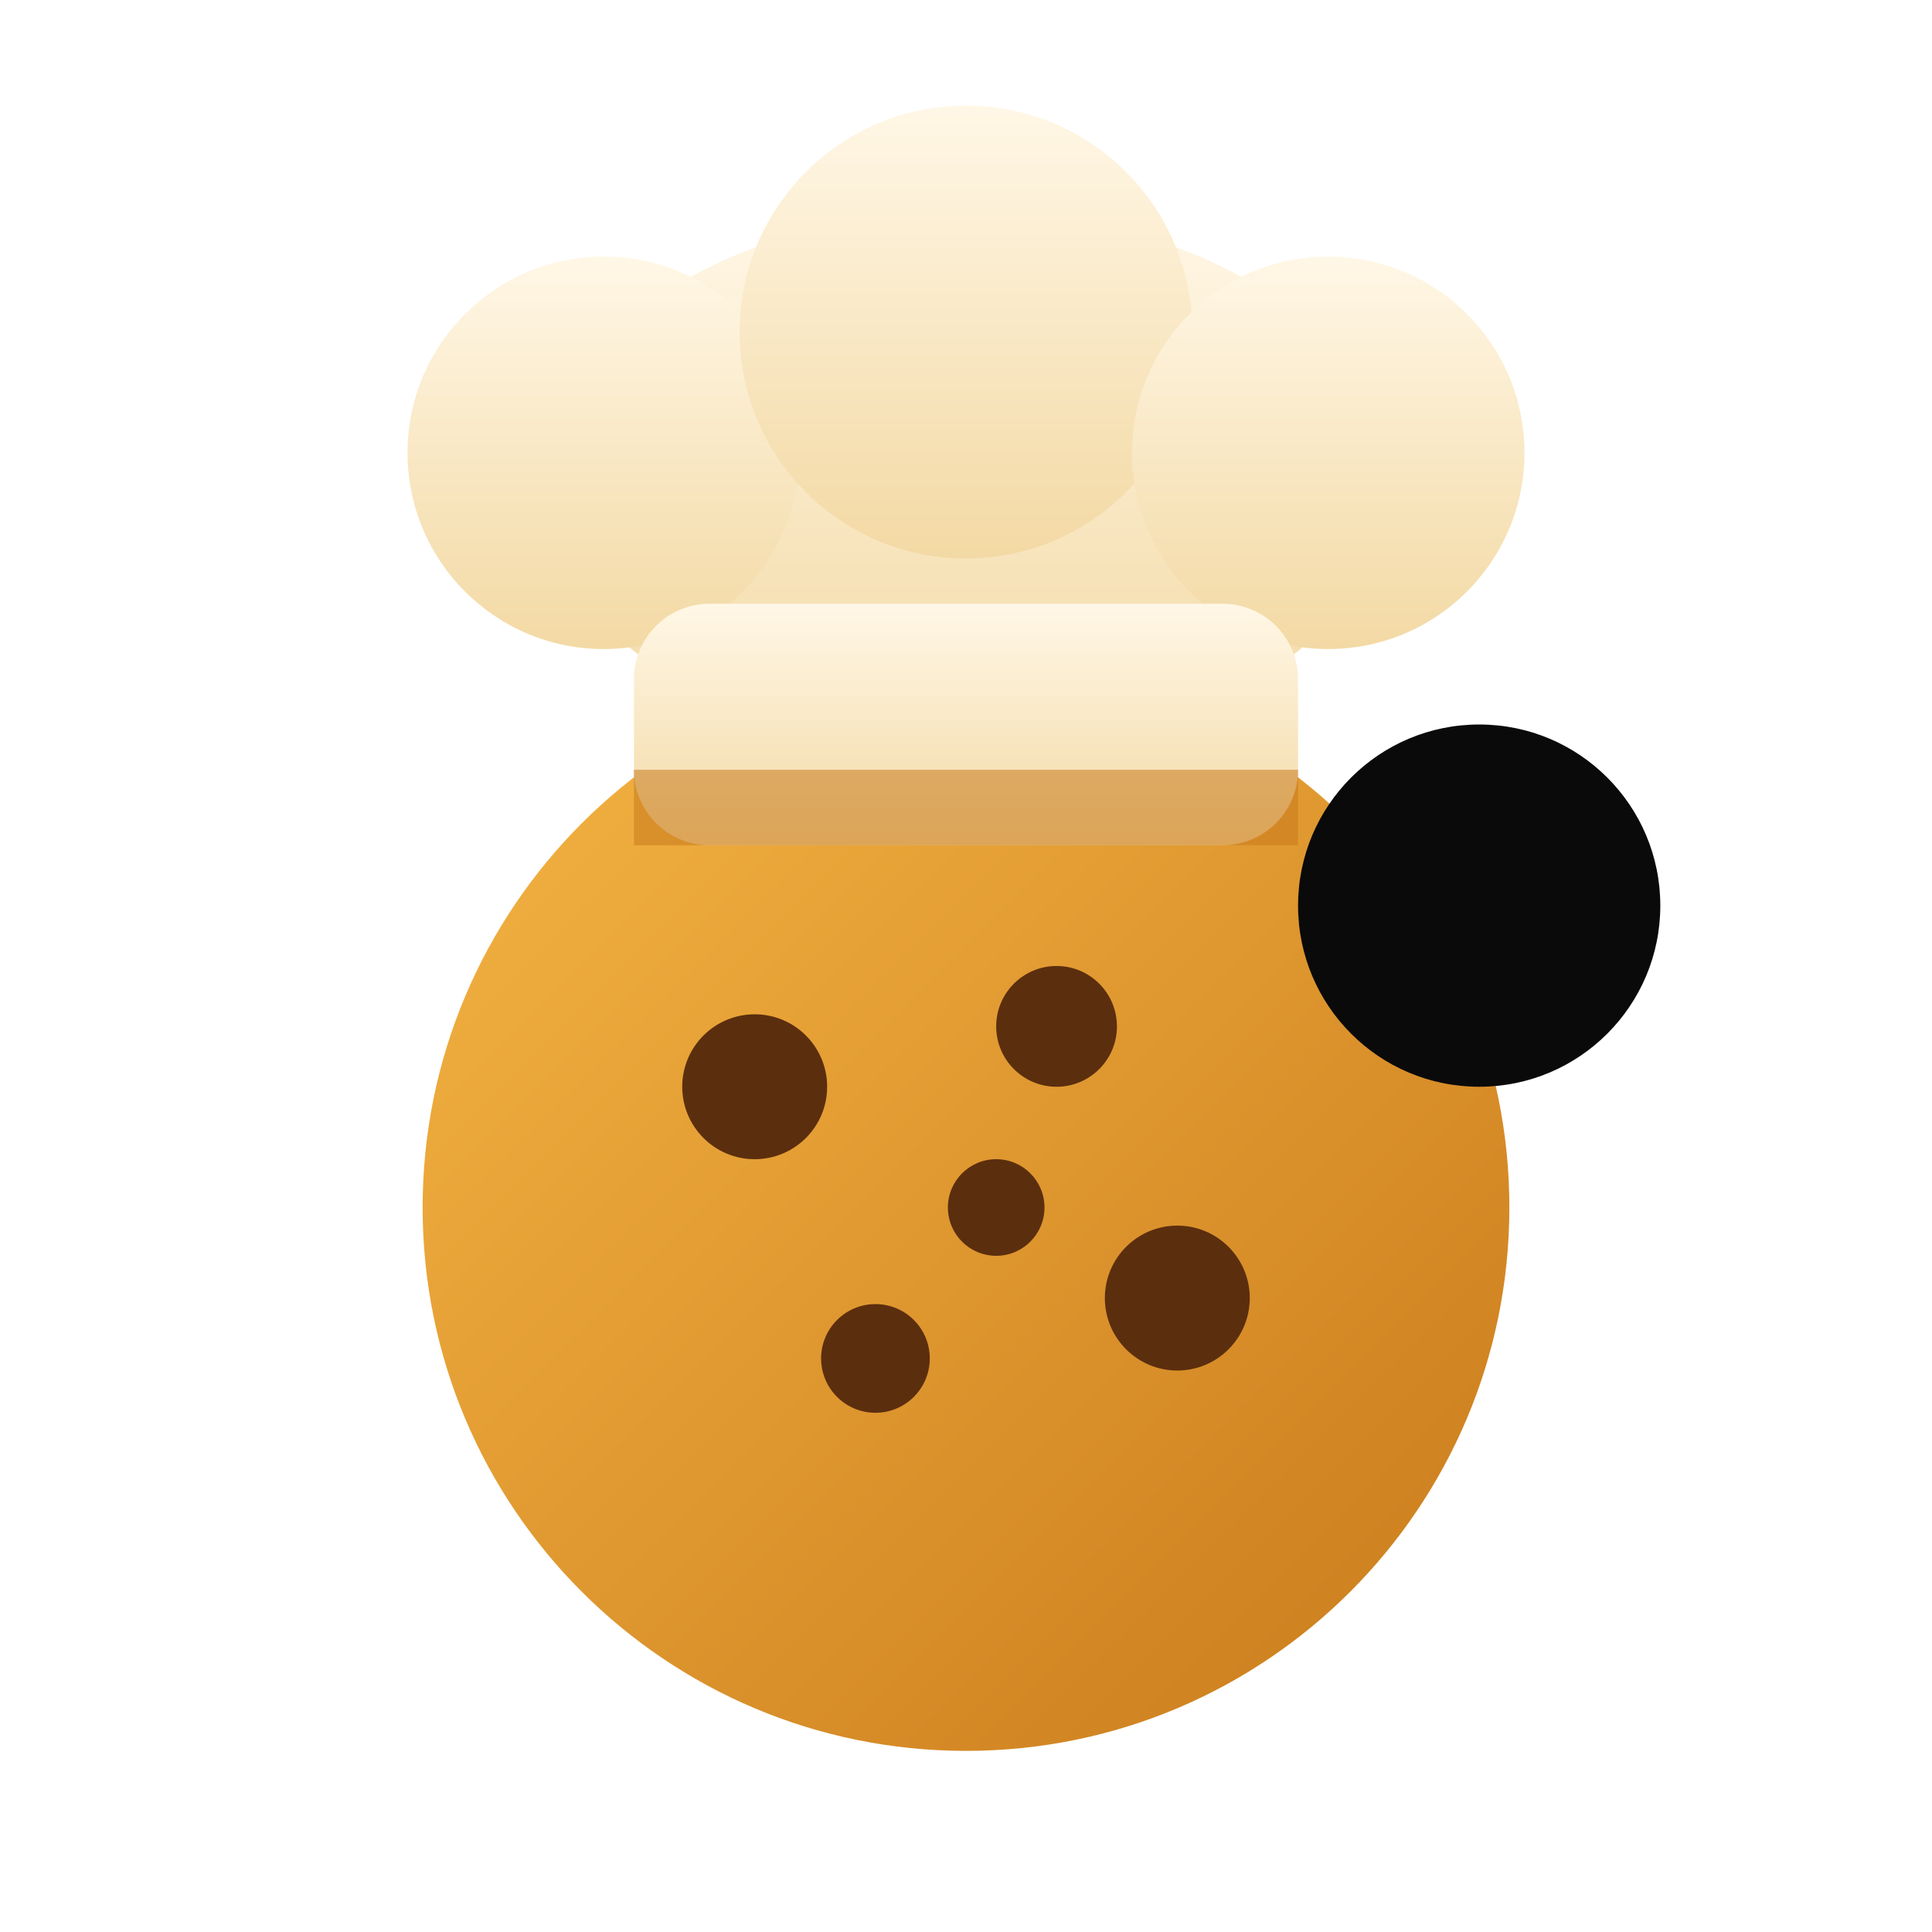
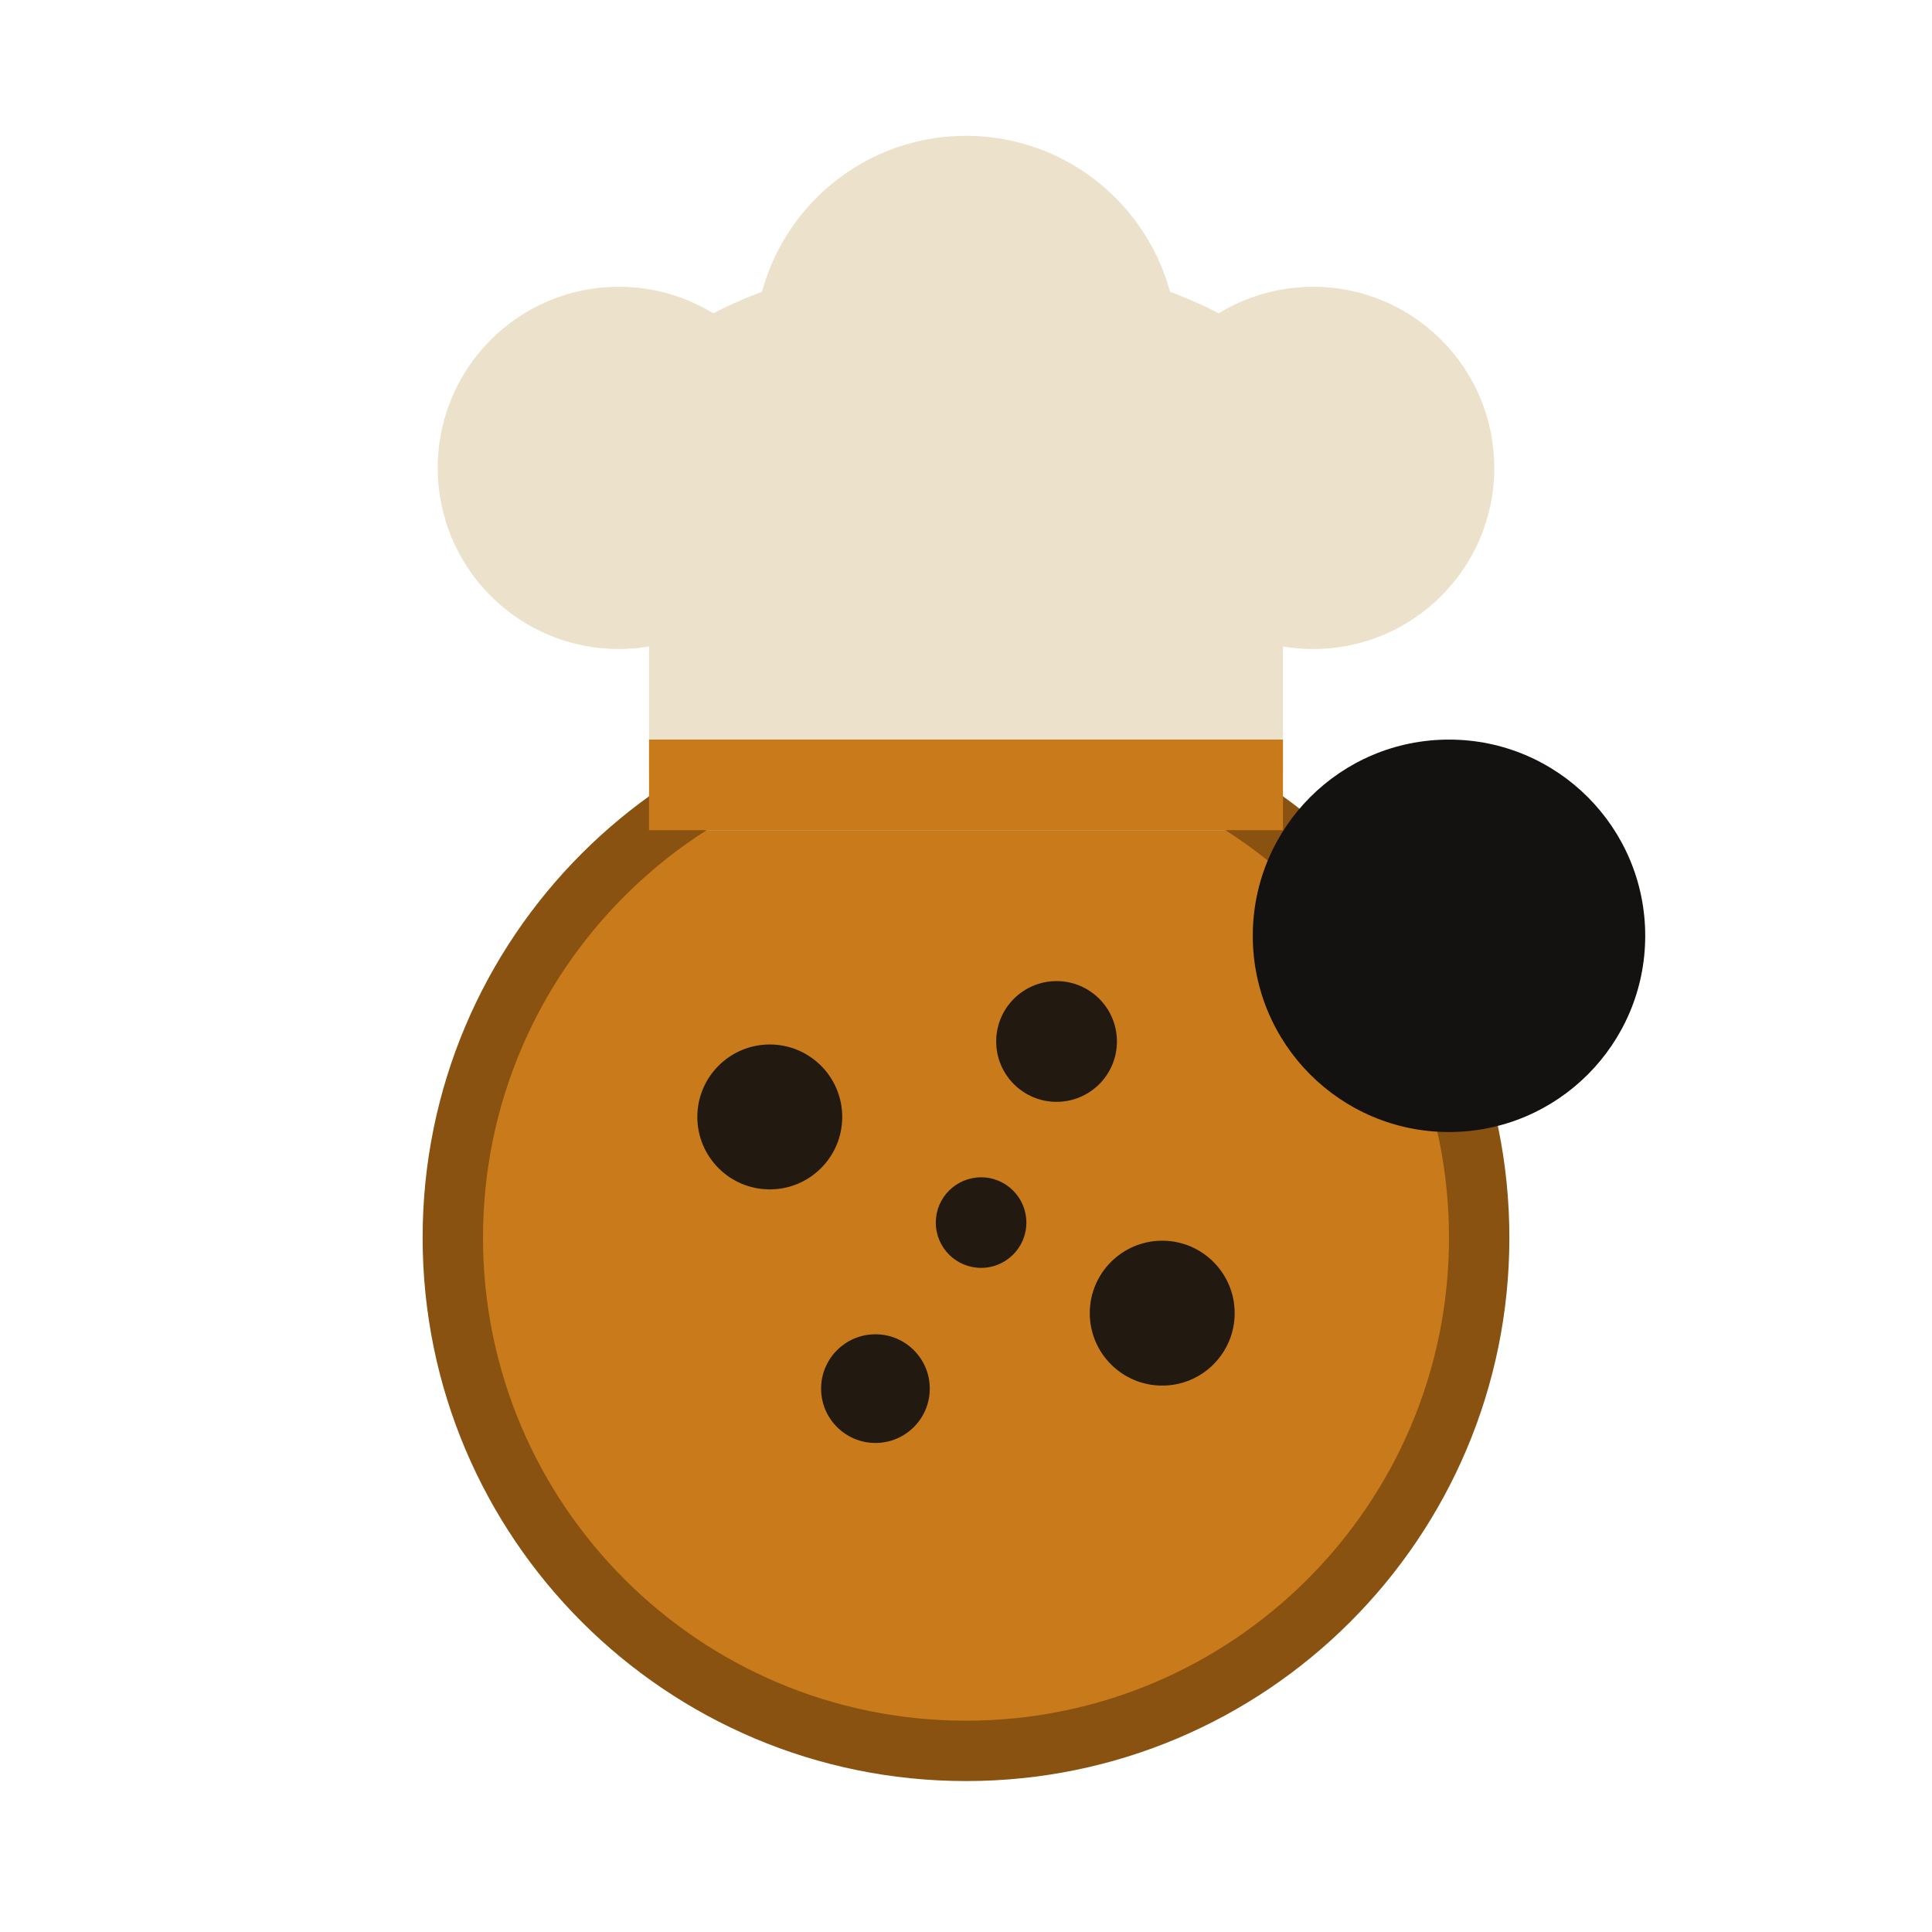
<svg xmlns="http://www.w3.org/2000/svg" viewBox="0 0 64 64" role="img" aria-label="Sous logo — chef hat over cookie">
-   <defs>
-     <linearGradient id="sousHat" x1="0" y1="0" x2="0" y2="1">
-       <stop offset="0" stop-color="#FFF7E6" />
-       <stop offset="1" stop-color="#F3D9A4" />
-     </linearGradient>
-     <linearGradient id="sousCookie" x1="0" y1="0" x2="1" y2="1">
-       <stop offset="0" stop-color="#F5B544" />
-       <stop offset="1" stop-color="#C97A1B" />
-     </linearGradient>
-   </defs>
-   <circle cx="32" cy="40" r="18" fill="url(#sousCookie)" />
-   <circle cx="25" cy="36" r="2.4" fill="#5B2E0E" />
-   <circle cx="35" cy="34" r="2" fill="#5B2E0E" />
-   <circle cx="39" cy="43" r="2.4" fill="#5B2E0E" />
-   <circle cx="29" cy="45" r="1.8" fill="#5B2E0E" />
-   <circle cx="33" cy="40" r="1.6" fill="#5B2E0E" />
-   <circle cx="49" cy="30" r="6" fill="#0A0A0B" />
+   <circle cx="32" cy="41" r="17" fill="#C97A1B" />
+   <circle cx="32" cy="41" r="17" fill="none" stroke="#8A5210" stroke-width="2" />
+   <circle cx="25.5" cy="37" r="2.4" fill="#221A10" />
+   <circle cx="35" cy="34.5" r="2" fill="#221A10" />
+   <circle cx="38.5" cy="43.5" r="2.4" fill="#221A10" />
+   <circle cx="29" cy="46" r="1.8" fill="#221A10" />
+   <circle cx="32.5" cy="40.5" r="1.5" fill="#221A10" />
+   <circle cx="48" cy="31" r="6.5" fill="#141210" />
  <g>
-     <ellipse cx="32" cy="16" rx="14" ry="9" fill="url(#sousHat)" />
-     <circle cx="20" cy="15" r="6.5" fill="url(#sousHat)" />
-     <circle cx="32" cy="11" r="7.5" fill="url(#sousHat)" />
-     <circle cx="44" cy="15" r="6.5" fill="url(#sousHat)" />
-     <rect x="21" y="20" width="22" height="8" rx="2.5" fill="url(#sousHat)" />
-     <rect x="21" y="25.5" width="22" height="2.5" fill="#C97A1B" opacity="0.55" />
+     <circle cx="20.5" cy="15.5" r="6" fill="#ECE1CB" />
+     <circle cx="32" cy="11.5" r="7" fill="#ECE1CB" />
+     <circle cx="43.5" cy="15.5" r="6" fill="#ECE1CB" />
+     <ellipse cx="32" cy="16.5" rx="13" ry="8" fill="#ECE1CB" />
+     <rect x="21.5" y="19.5" width="21" height="8" rx="2" fill="#ECE1CB" />
+     <rect x="21.5" y="24.5" width="21" height="3" fill="#C97A1B" />
  </g>
</svg>
